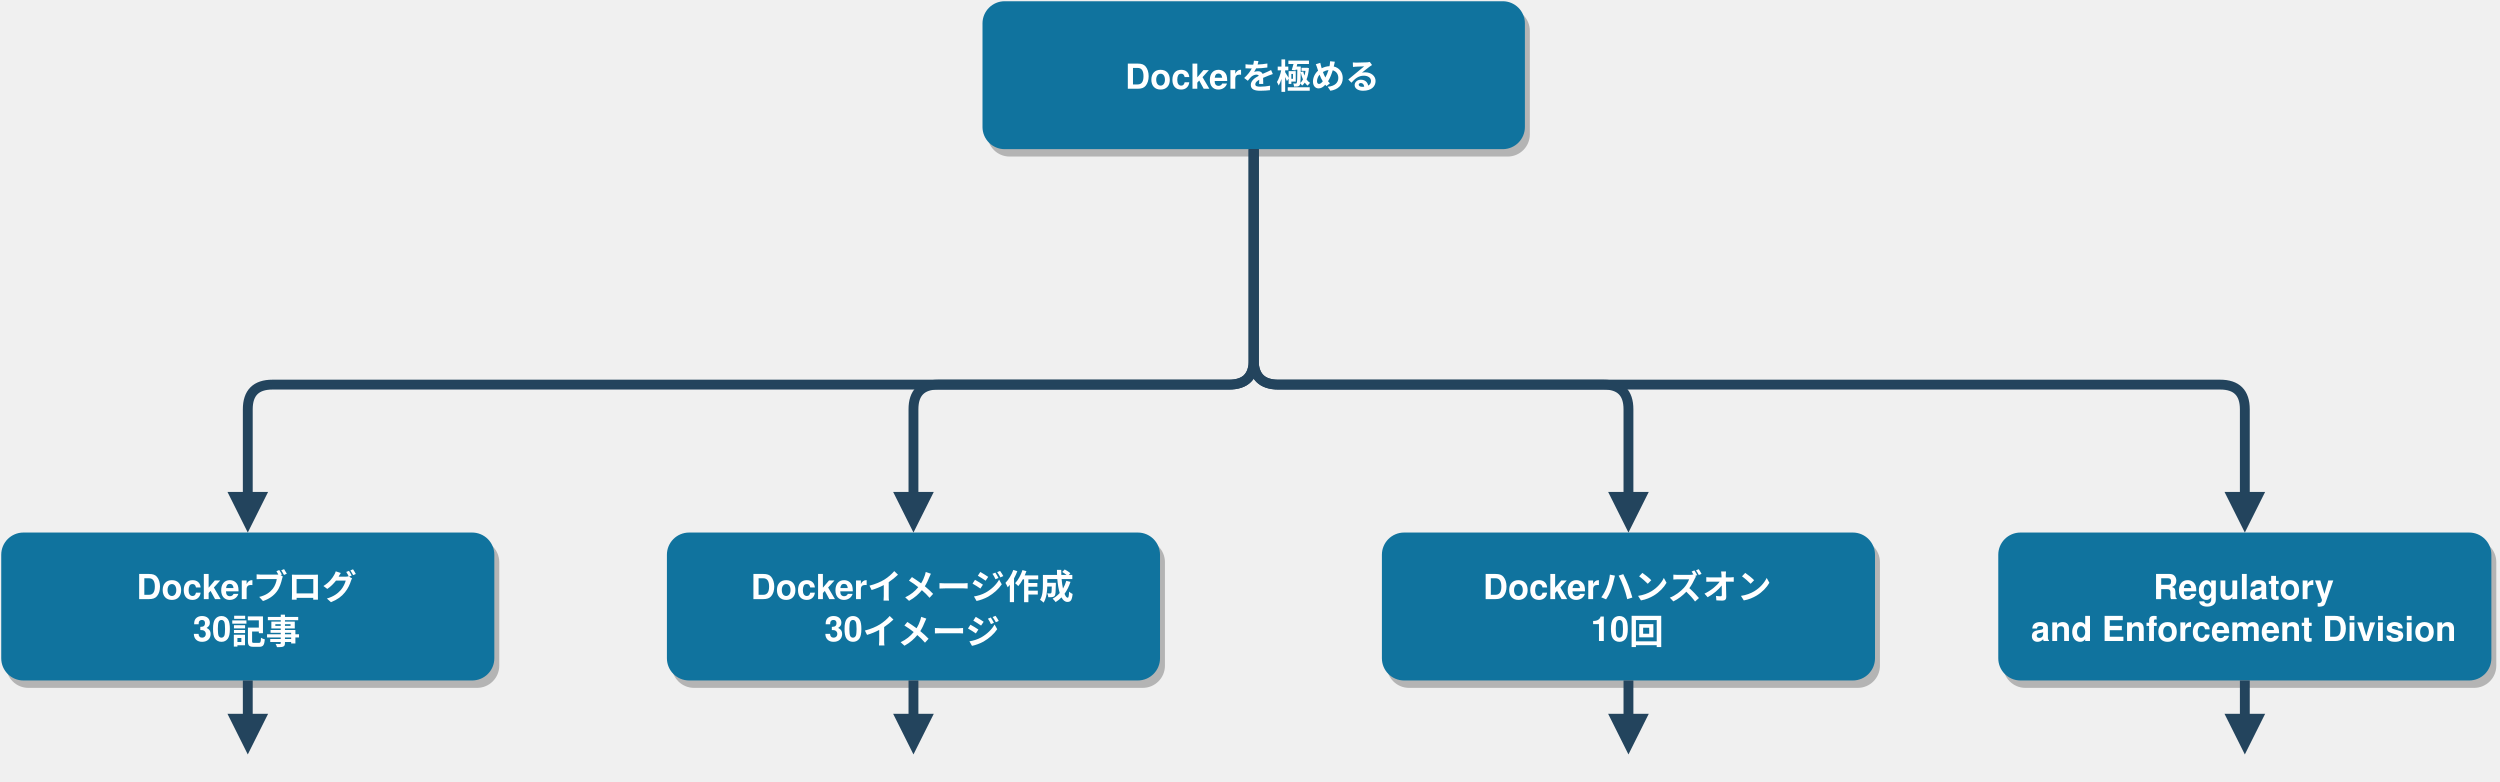
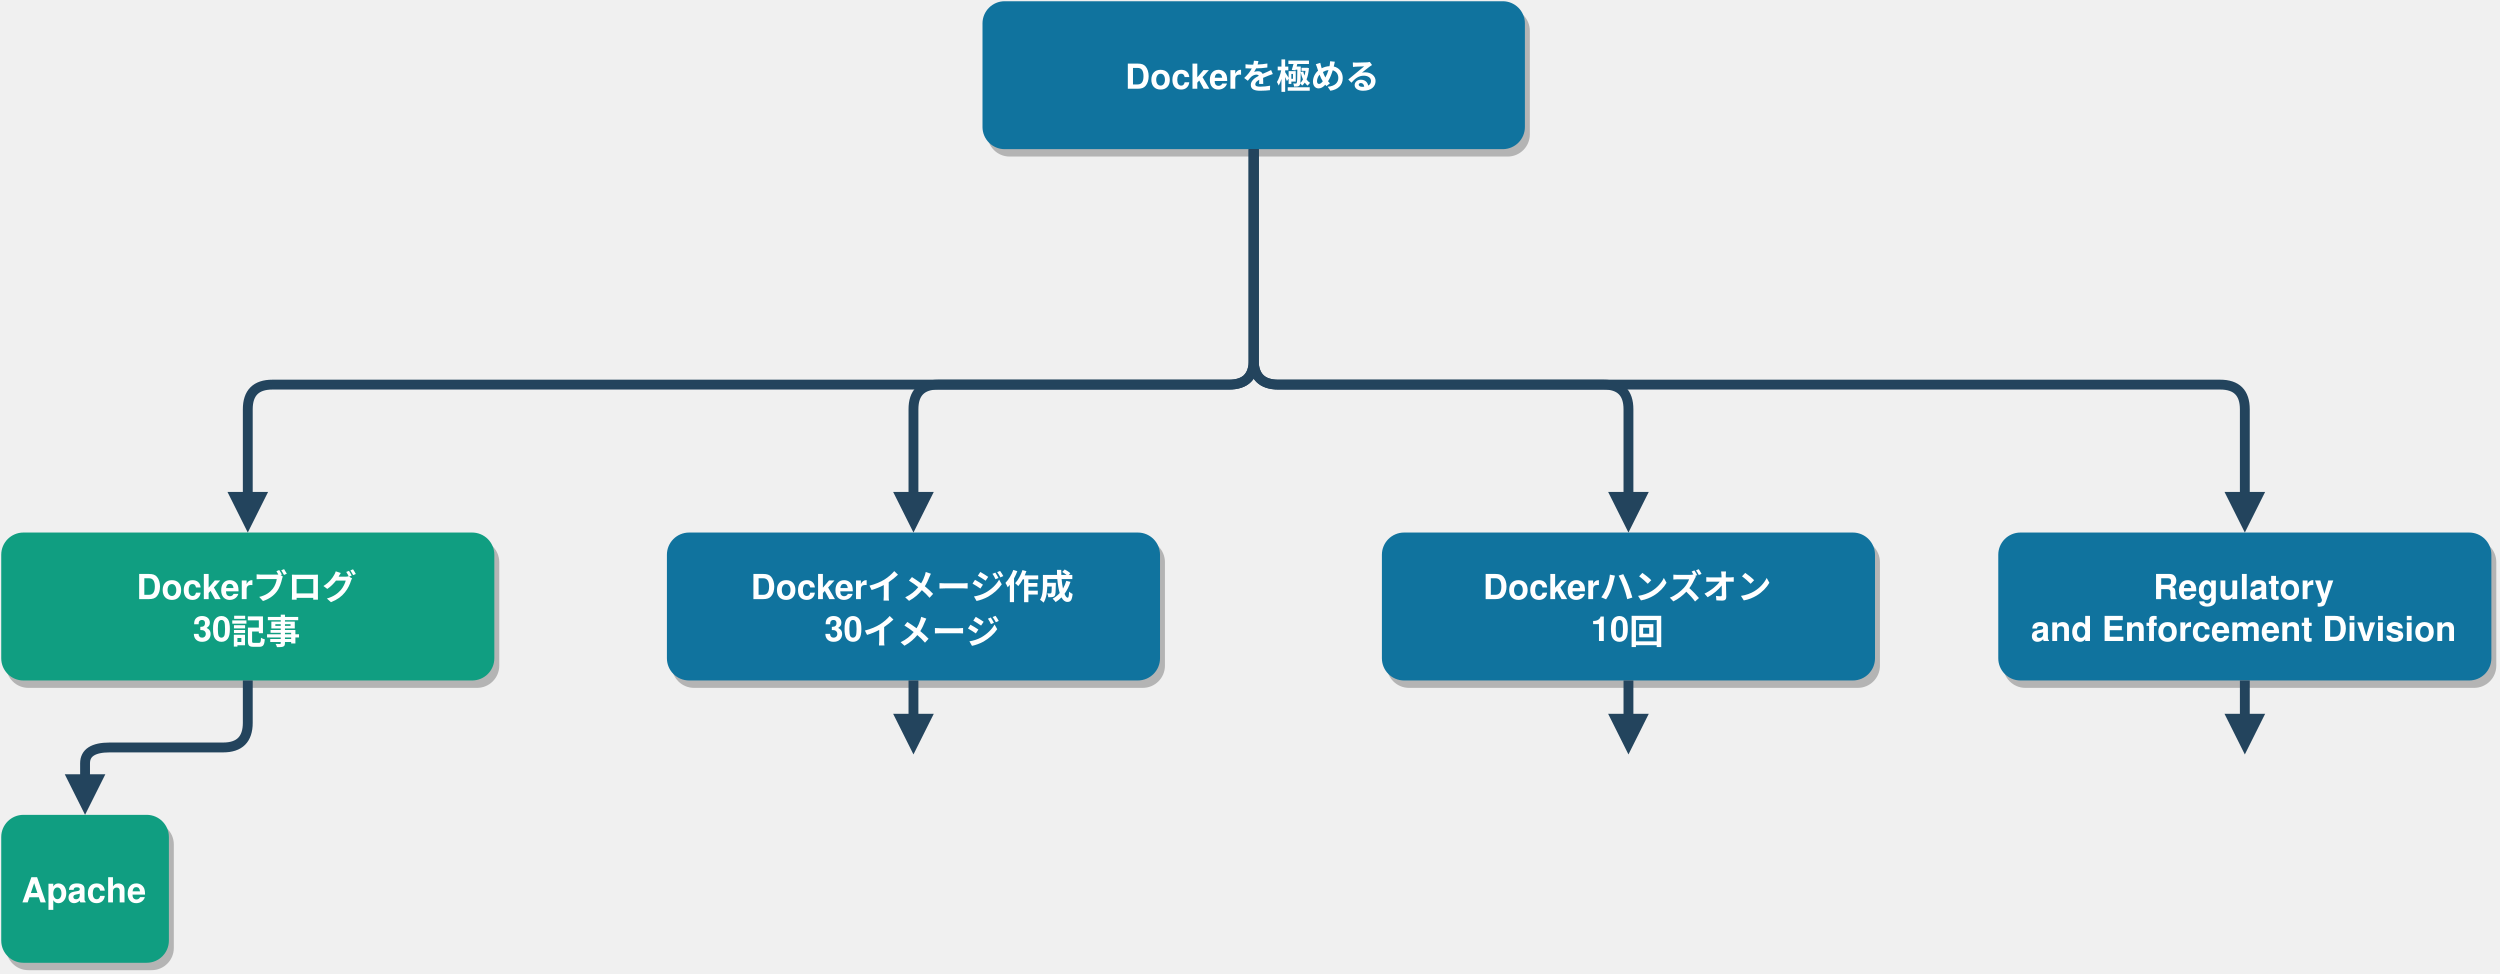
- <svg xmlns="http://www.w3.org/2000/svg" version="1.1" width="1014px" height="317px" viewBox="-0.5 -0.5 1014 317" content="&lt;mxfile host=&quot;app.diagrams.net&quot; modified=&quot;2023-05-13T00:55:56.175Z&quot; agent=&quot;Mozilla/5.0 (Macintosh; Intel Mac OS X 10_15_7) AppleWebKit/537.36 (KHTML, like Gecko) Chrome/113.0.0.0 Safari/537.36&quot; etag=&quot;RhSvrqUV1lGFscAUe7dP&quot; version=&quot;21.3.0&quot; type=&quot;github&quot;&gt;&lt;diagram name=&quot;Page-1&quot; id=&quot;97916047-d0de-89f5-080d-49f4d83e522f&quot;&gt;7VlNc9owEP01unYsy/LH0QbTXjrTaQ49K1gYTYzFCBOgv76ytcI2kAQ6hExwOATpaaXV7nuy1gGR0WL7XbHl/KfMeIFcJ9siMkaui93A1V81sjNIEIYGyJXIwKgFHsRfDqAD6FpkfNUzrKQsKrHsg1NZlnxa9TCmlNz0zWay6HtdspwfAQ9TVlj0G23xPyKr5oBjP2oHfnCRz8F56AZm4JFNn3Il1yV4LGXJzciC2WUgytWcZXLTgUiKyEhJWZnWYjviRZ1YmzMzb/LC6D4UxcvqnAnETHhmxRriHsvpE1coJSh0UeSi1EcxRQkFJMS2kUAE1c6mrAmZ1ytjRJKZKIqRLKRqBgl2AhLpPSSrSsknbkea3GjQ5qGemSuWCR3Agc1MltUDeMPQ7ziYNB9rZ/SEPd0/zgmk6Zmrim87EOToO5cLXqmdNoFRPwS+QMyeA/1NK4w9p/OOJnzAGKgx3y/dkqIbwMtpjsLXOCIo8qERj4GaRDv1m5Tr6ImD0hDFIYpClHooiYfFnD6VPeZ8TO3B7nLnvBN3+I0DFnuWPAyNZGRZNHyNUTSqD6F+fEaHvJ6xxHCYpvRjmX7jmIYTyw6x7MSWwbgdagnWf1KKogRpRobDYuh9KIsnLsTfPF8XrJLNLjv8MH29u05azqSa8kUdseuMxbNYCVkOiDDsRB/KGPGOGDvKPs90aQddXjzKTdoCSQPogTpkoeu/PQ+26KsTxcssrotK3X0s9LE20ETU29pnvMtAn0rNgd6oR8ev5Xwl11pJvbqsYirntrw0UB3LWRdfnxXsn2IFn2JlD56iBfz9kqIR/GlnbuvMrmGCg2ndgvRgJfzyvu1SJilHS2l+2K5jtqwNVi/v+fC+oNR6apVn1mx1uE/zedIMBiJNi31p80rajIJ31+ZxuXIH2rzwGenfUof+1XRIDt5pAudcHf6HUGw9dl9CwRc+sT6pUnx6S6X4d6mUC58pwS2VElxNKZF3Q6VQ5x6VcmkV9EmVgnF0S6kM5fXu0hvpq4Z+o4Y+vPuuX0NTOhRtfv3v4crvd96Vtam77Y+Gxrz9WZak/wA=&lt;/diagram&gt;&lt;/mxfile&gt;" style="background-color: rgb(255, 255, 255);">
+ <svg xmlns="http://www.w3.org/2000/svg" version="1.1" width="1014px" height="395px" viewBox="-0.5 -0.5 1014 395" content="&lt;mxfile host=&quot;app.diagrams.net&quot; modified=&quot;2023-05-13T01:09:29.865Z&quot; agent=&quot;Mozilla/5.0 (Macintosh; Intel Mac OS X 10_15_7) AppleWebKit/537.36 (KHTML, like Gecko) Chrome/113.0.0.0 Safari/537.36&quot; etag=&quot;LQgK-mr2qBNX8n2HzPu8&quot; version=&quot;21.3.0&quot; type=&quot;github&quot;&gt;&lt;diagram name=&quot;Page-1&quot; id=&quot;97916047-d0de-89f5-080d-49f4d83e522f&quot;&gt;7VnLcpswFP0aLdNBvCSWYON0006nmU6aJQYZ1GDkwTi2+/UVSDLPxHbGdpo4WTjS0fPec6R7AWCM5pvbPFgk31hEUqBr0QYYY6DrUEc6/1ciW4EgjAUQ5zSSnWrgjv4lEtQkuqIRWbY6FoylBV20wZBlGQmLFhbkOVu3u81Y2l51EcSkB9yFQarQL1aN39OoSCQObadu+EponMjFsY5EwzQIH+OcrTK5YsYyIlrmgZpGWrlMgoitG5DhA2OUM1aI0nwzImnpWOUzMW7yTOvOlJxkxSEDDDHgKUhX0u4xCx9JDnwDYB04OvBt4FrAsySCoSp40oJiq1xWmUzKmSEwvBlN0xFLWV41GlBDhsP34C2LnD0S1VL5hoPKD+XIOA8iyg3o9JmxrLiTq0FZbywwqf5UP6EnaPJ63yfSTU8kL8imAUkf3RI2J0W+5V1kq40lX1LMpibr61oYO06ThiZsiQVSjfFu6poUXpC8DHOEX+LIAI4tC+5YUuPxRe3K5dx6QwM+Bi4GDga+CTz3Fcw5BMN3yhw/lS3mbGipg93kTjsTd3DPAXNNRR6UBW+kWBR8jYEzKg8hvz6dLq8HTHE9Z9Sy3pbpPccUTxQ7hmLHVQy6dVNNMP/xLeB4gDNyPSxi801ZHAiIP0m8SoOCVbts8BPw8K5rfjZjeUjmpcW6NqZPdElZdkWE8ejwpowZZo+xnvdJxFM7WSXplK39GvAqgDeUJlOe/+14UElf6SiSRW6ZVPLqNOXHWkATWm5r5/EmA20qOQd8o6Y1fsnnS7biSmrlZUWQx0SllwIqbTko8LVZgfYQK3CIlR04RItc7wejleCHF9PrxdQcwjg5rJmQdmaCz+9bTSWc0puK8xNsG90WZYfl83vuxgvLUivVyhNz1jrcufkwaaIrkabCPrV5Im066NzaVGH2Y2kTHilE+5JCtE8mRLtzdSHtUCG+Rin2h1TKkeEUXVIp6GRKccwLKsXSPqJSjg1u71QpEDqXlMq1ZO3HRqTP1GhPatSNfadPjSzrWrT5+Uh54rTdPLc2MZr+QWiJb8ivRMvuU/odJTcqsWwI1l0EYUJ6sv2v3/P33jkNaPrg9/zI6H+hsXFfmSf5QDNIynuLcGRDi98c07hkRe1BjinL49LPmqpsVSXjrmoMKqsPzbZ6WFVT4wbvnb1XGO5fYS+ch4MTNHTWh77OU5+N7dfdYt2JEDxdesar9Sdn0b3+qG/4/wA=&lt;/diagram&gt;&lt;/mxfile&gt;" style="background-color: rgb(255, 255, 255);">
  <defs />
  <g>
    <rect x="398" y="0" width="220" height="60" rx="9" ry="9" fill="#000000" stroke="none" pointer-events="all" transform="translate(2,3)" opacity="0.25" />
    <rect x="398" y="0" width="220" height="60" rx="9" ry="9" fill="#10739e" stroke="none" pointer-events="all" />
    <g fill="#FFFFFF" font-family="Helvetica" font-weight="bold" text-anchor="middle" font-size="14px">
      <text x="507.5" y="35.5">Dockerを極める</text>
    </g>
    <rect x="0" y="215.5" width="200" height="60" rx="9" ry="9" fill="#000000" stroke="none" pointer-events="all" transform="translate(2,3)" opacity="0.25" />
-     <rect x="0" y="215.5" width="200" height="60" rx="9" ry="9" fill="#10739e" stroke="none" pointer-events="all" />
+     <rect x="0" y="215.5" width="200" height="60" rx="9" ry="9" fill="#109e81" stroke="none" pointer-events="all" />
    <g fill="#FFFFFF" font-family="Helvetica" font-weight="bold" text-anchor="middle" font-size="14px">
      <text x="99.5" y="242.5">Dockerブログ</text>
      <text x="99.5" y="259.5">30記事</text>
    </g>
    <rect x="270" y="215.5" width="200" height="60" rx="9" ry="9" fill="#000000" stroke="none" pointer-events="all" transform="translate(2,3)" opacity="0.25" />
    <rect x="270" y="215.5" width="200" height="60" rx="9" ry="9" fill="#10739e" stroke="none" pointer-events="all" />
    <g fill="#FFFFFF" font-family="Helvetica" font-weight="bold" text-anchor="middle" font-size="14px">
      <text x="369.5" y="242.5">Dockerイメージ作成</text>
      <text x="369.5" y="259.5">30イメージ</text>
    </g>
    <rect x="560" y="215.5" width="200" height="60" rx="9" ry="9" fill="#000000" stroke="none" pointer-events="all" transform="translate(2,3)" opacity="0.25" />
    <rect x="560" y="215.5" width="200" height="60" rx="9" ry="9" fill="#10739e" stroke="none" pointer-events="all" />
    <g fill="#FFFFFF" font-family="Helvetica" font-weight="bold" text-anchor="middle" font-size="14px">
      <text x="659.5" y="242.5">Dockerハンズオン</text>
      <text x="659.5" y="259.5">10回</text>
    </g>
    <rect x="810" y="215.5" width="200" height="60" rx="9" ry="9" fill="#000000" stroke="none" pointer-events="all" transform="translate(2,3)" opacity="0.25" />
    <rect x="810" y="215.5" width="200" height="60" rx="9" ry="9" fill="#10739e" stroke="none" pointer-events="all" />
    <g fill="#FFFFFF" font-family="Helvetica" font-weight="bold" text-anchor="middle" font-size="14px">
      <text x="909.5" y="242.5">Regulatory </text>
      <text x="909.5" y="259.5">and Enforcement Division</text>
    </g>
    <path d="M 508 60 L 508 145.5 Q 508 155.5 498 155.5 L 110 155.5 Q 100 155.5 100 165.5 L 100 201.03" fill="none" stroke="#23445d" stroke-width="4" stroke-miterlimit="10" pointer-events="stroke" />
    <path d="M 100 211.03 L 95 201.03 L 105 201.03 Z" fill="#23445d" stroke="#23445d" stroke-width="4" stroke-miterlimit="10" pointer-events="all" />
    <path d="M 508 60 L 508 145.5 Q 508 155.5 518 155.5 L 900 155.5 Q 910 155.5 910 165.5 L 910 201.03" fill="none" stroke="#23445d" stroke-width="4" stroke-miterlimit="10" pointer-events="stroke" />
    <path d="M 910 211.03 L 905 201.03 L 915 201.03 Z" fill="#23445d" stroke="#23445d" stroke-width="4" stroke-miterlimit="10" pointer-events="all" />
-     <path d="M 100 275.5 L 100 283.08 Q 100 290.67 100 290.85 L 100 291.03" fill="none" stroke="#23445d" stroke-width="4" stroke-miterlimit="10" pointer-events="stroke" />
-     <path d="M 100 301.03 L 95 291.03 L 105 291.03 Z" fill="#23445d" stroke="#23445d" stroke-width="4" stroke-miterlimit="10" pointer-events="all" />
    <path d="M 370 275.5 L 370 283.08 Q 370 290.67 370 290.85 L 370 291.03" fill="none" stroke="#23445d" stroke-width="4" stroke-miterlimit="10" pointer-events="stroke" />
    <path d="M 370 301.03 L 365 291.03 L 375 291.03 Z" fill="#23445d" stroke="#23445d" stroke-width="4" stroke-miterlimit="10" pointer-events="all" />
    <path d="M 660 275.5 L 660 283.08 Q 660 290.67 660 290.85 L 660 291.03" fill="none" stroke="#23445d" stroke-width="4" stroke-miterlimit="10" pointer-events="stroke" />
    <path d="M 660 301.03 L 655 291.03 L 665 291.03 Z" fill="#23445d" stroke="#23445d" stroke-width="4" stroke-miterlimit="10" pointer-events="all" />
    <path d="M 910 275.5 L 910 283.08 Q 910 290.67 910 290.85 L 910 291.03" fill="none" stroke="#23445d" stroke-width="4" stroke-miterlimit="10" pointer-events="stroke" />
    <path d="M 910 301.03 L 905 291.03 L 915 291.03 Z" fill="#23445d" stroke="#23445d" stroke-width="4" stroke-miterlimit="10" pointer-events="all" />
    <path d="M 508 60 L 508 145.5 Q 508 155.5 498 155.5 L 380 155.5 Q 370 155.5 370 165.5 L 370 201.03" fill="none" stroke="#23445d" stroke-width="4" stroke-miterlimit="10" pointer-events="stroke" />
    <path d="M 370 211.03 L 365 201.03 L 375 201.03 Z" fill="#23445d" stroke="#23445d" stroke-width="4" stroke-miterlimit="10" pointer-events="all" />
    <path d="M 508 60 L 508 145.5 Q 508 155.5 518 155.5 L 650 155.5 Q 660 155.5 660 165.5 L 660 201.03" fill="none" stroke="#23445d" stroke-width="4" stroke-miterlimit="10" pointer-events="stroke" />
    <path d="M 660 211.03 L 655 201.03 L 665 201.03 Z" fill="#23445d" stroke="#23445d" stroke-width="4" stroke-miterlimit="10" pointer-events="all" />
+     <rect x="0" y="330" width="68" height="60" rx="9" ry="9" fill="#000000" stroke="none" pointer-events="all" transform="translate(2,3)" opacity="0.25" />
+     <rect x="0" y="330" width="68" height="60" rx="9" ry="9" fill="#109e81" stroke="none" pointer-events="all" />
+     <g fill="#FFFFFF" font-family="Helvetica" font-weight="bold" text-anchor="middle" font-size="14px">
+       <text x="33.5" y="365.5">Apache</text>
+     </g>
+     <path d="M 100 275.5 L 100 292.67 Q 100 302.67 90 302.67 L 44 302.67 Q 34 302.67 34 309.1 L 34 315.53" fill="none" stroke="#23445d" stroke-width="4" stroke-miterlimit="10" pointer-events="stroke" />
+     <path d="M 34 325.53 L 29 315.53 L 39 315.53 Z" fill="#23445d" stroke="#23445d" stroke-width="4" stroke-miterlimit="10" pointer-events="all" />
  </g>
</svg>
